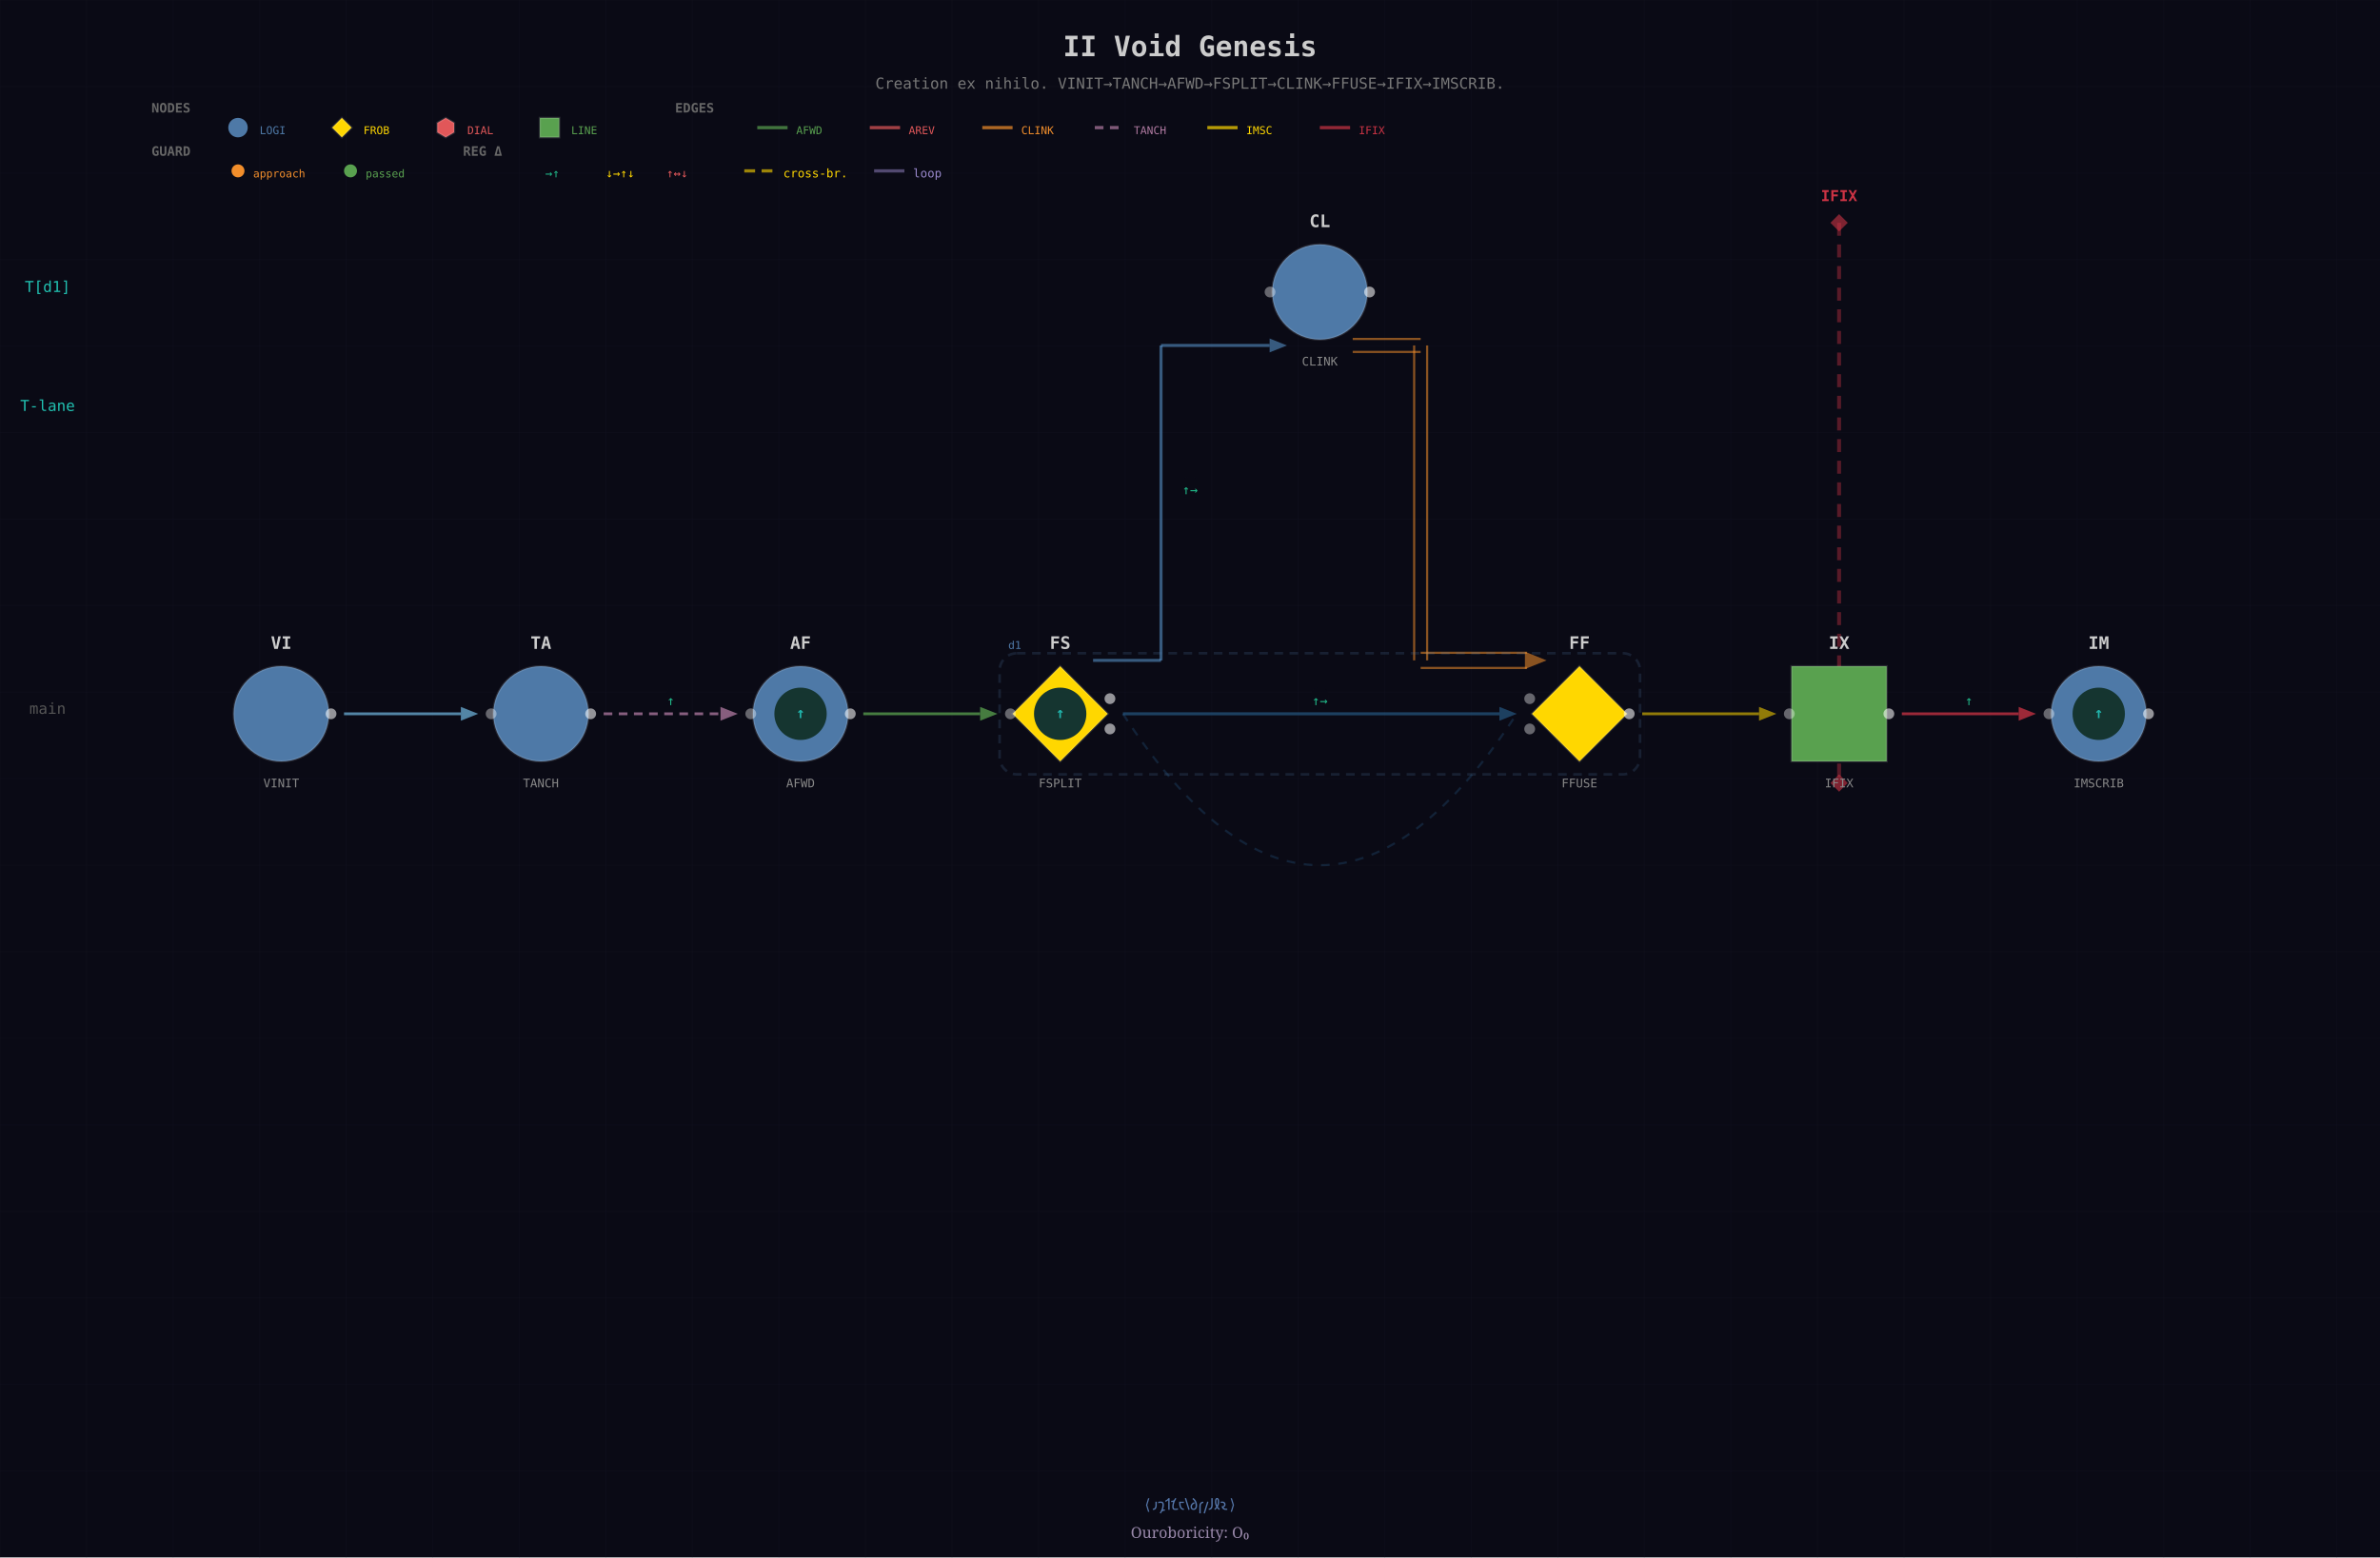
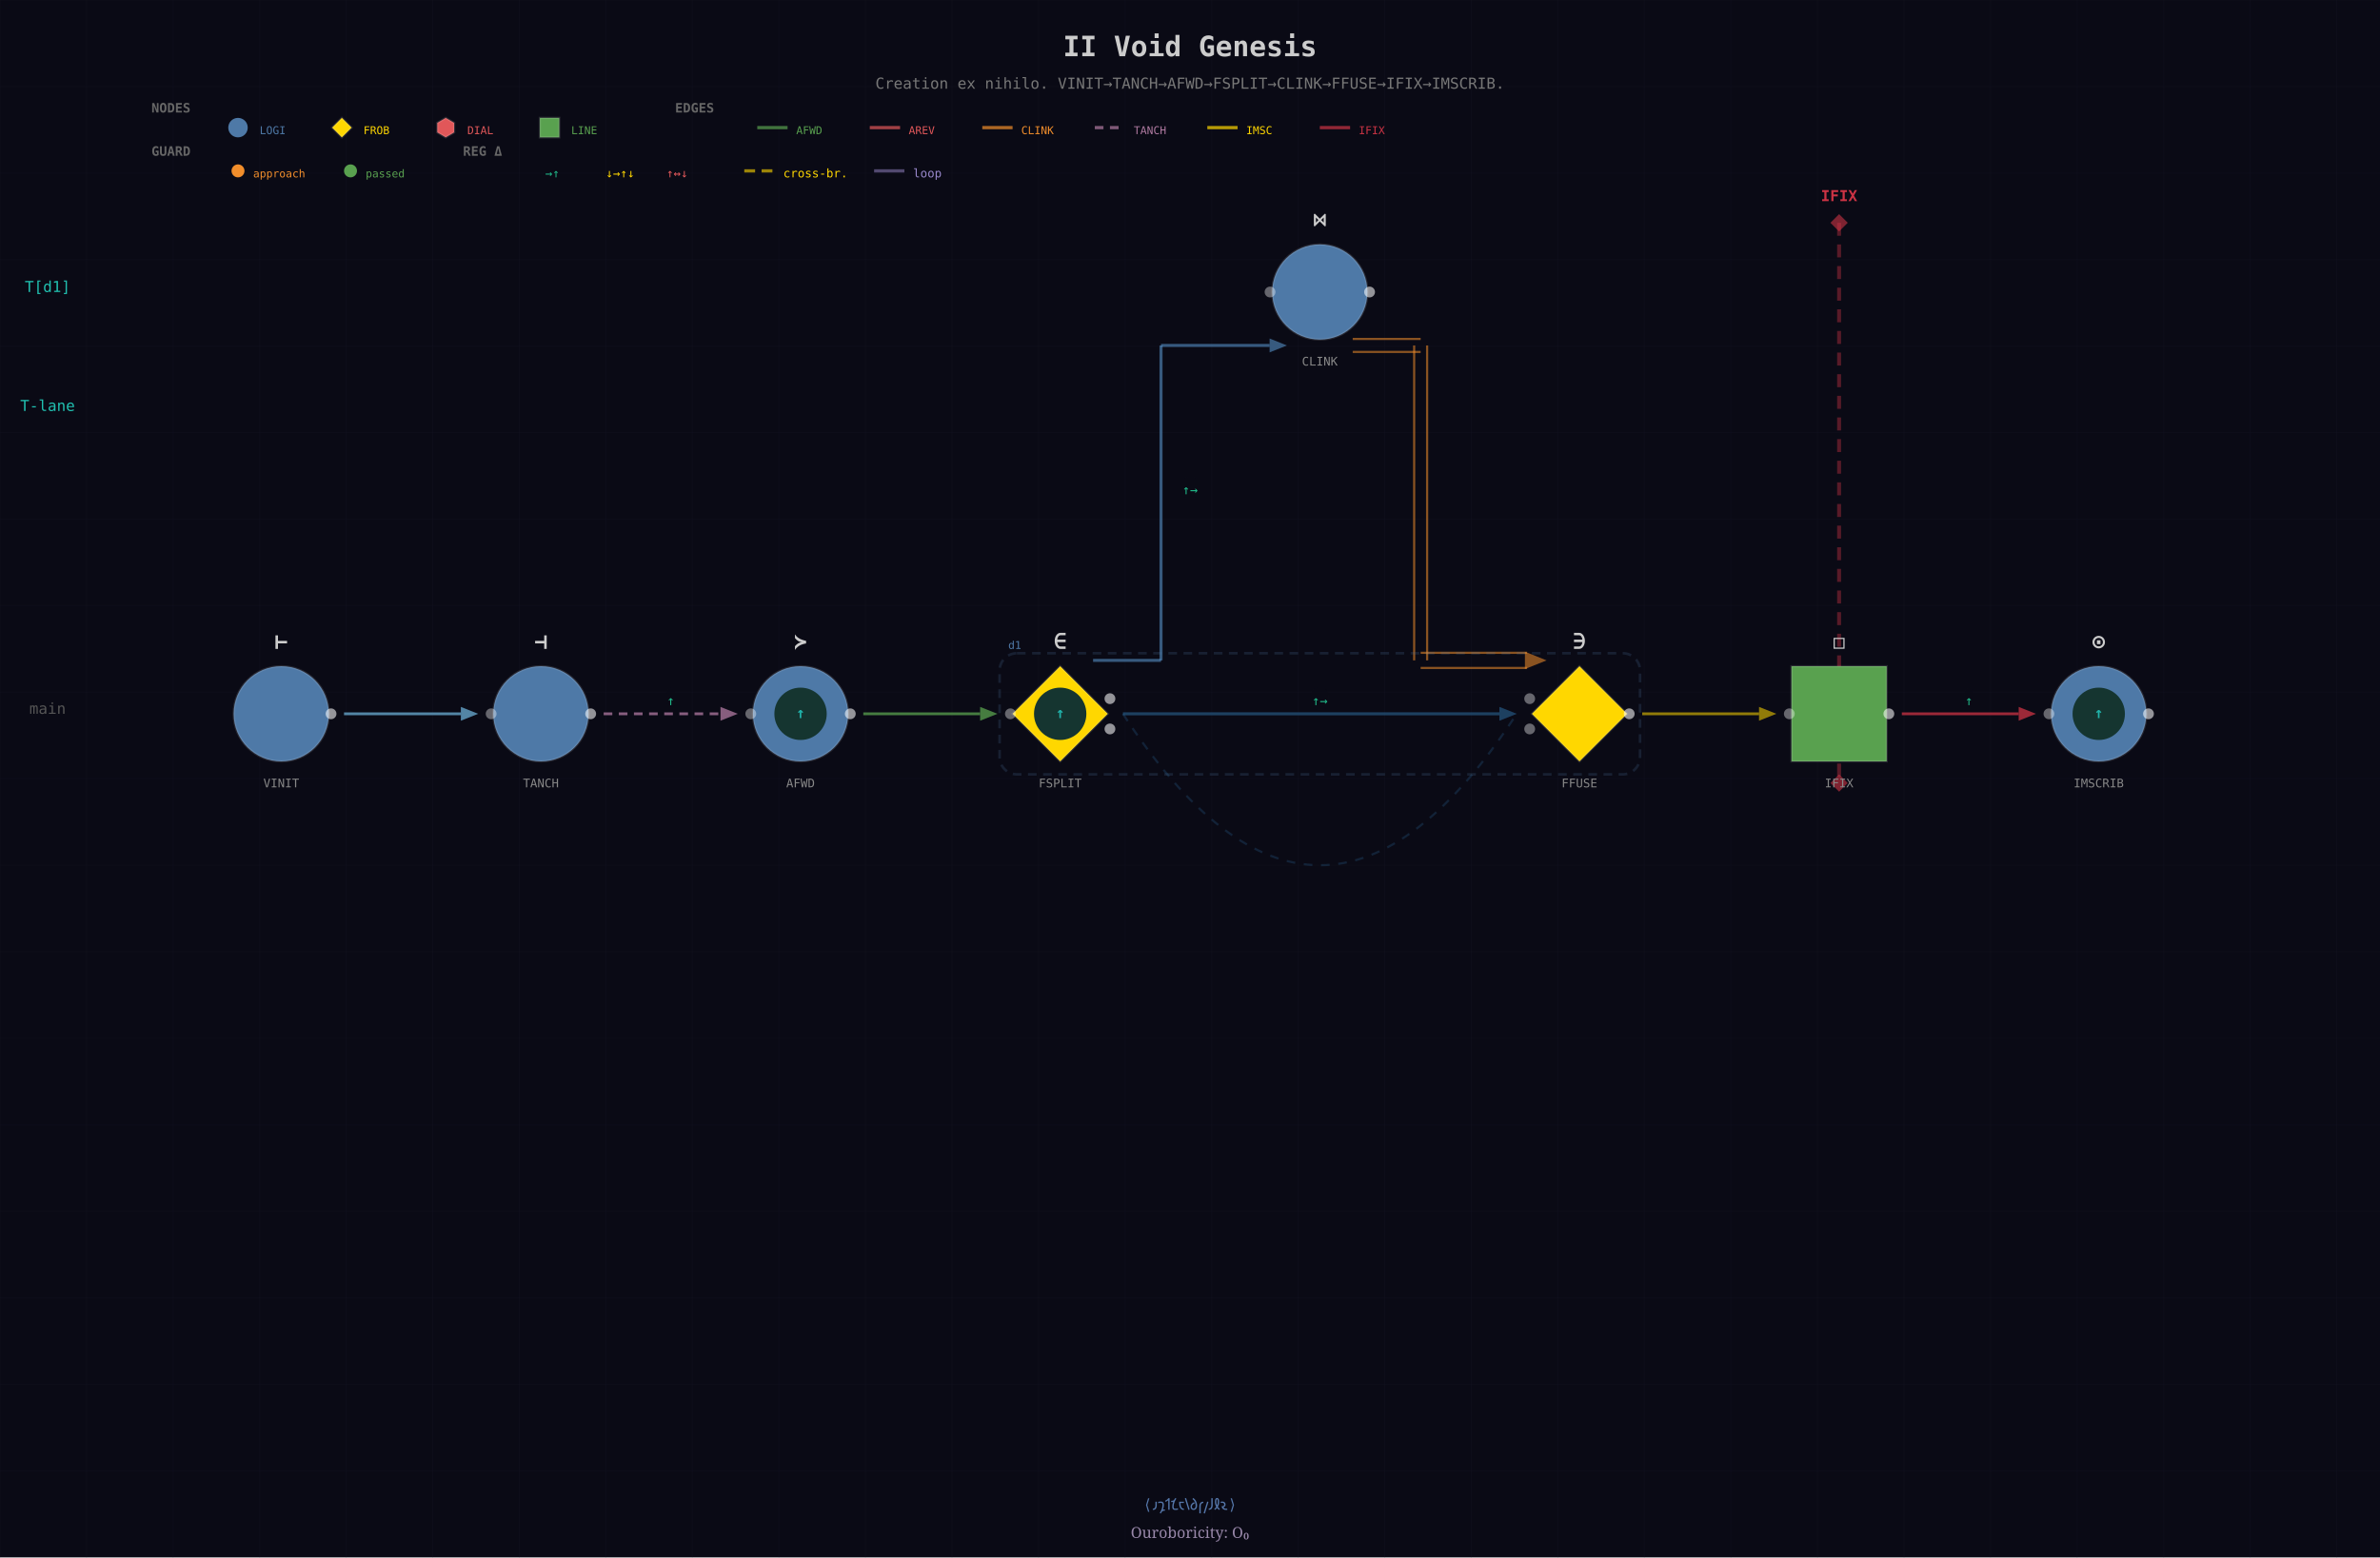
<svg xmlns="http://www.w3.org/2000/svg" viewBox="0 0 1100 720">
  <rect width="1100" height="720" fill="#0a0a15" />
  <line x1="0.0" y1="0.0" x2="0.0" y2="720.0" stroke="#151525" stroke-width="0.4" opacity="0.25" />
  <line x1="40.0" y1="0.0" x2="40.0" y2="720.0" stroke="#151525" stroke-width="0.4" opacity="0.25" />
  <line x1="80.0" y1="0.0" x2="80.0" y2="720.0" stroke="#151525" stroke-width="0.4" opacity="0.25" />
  <line x1="120.0" y1="0.0" x2="120.0" y2="720.0" stroke="#151525" stroke-width="0.4" opacity="0.25" />
  <line x1="160.0" y1="0.0" x2="160.0" y2="720.0" stroke="#151525" stroke-width="0.4" opacity="0.25" />
  <line x1="200.0" y1="0.0" x2="200.0" y2="720.0" stroke="#151525" stroke-width="0.4" opacity="0.25" />
  <line x1="240.0" y1="0.0" x2="240.0" y2="720.0" stroke="#151525" stroke-width="0.4" opacity="0.25" />
  <line x1="280.0" y1="0.0" x2="280.0" y2="720.0" stroke="#151525" stroke-width="0.4" opacity="0.25" />
  <line x1="320.0" y1="0.0" x2="320.0" y2="720.0" stroke="#151525" stroke-width="0.4" opacity="0.25" />
  <line x1="360.0" y1="0.0" x2="360.0" y2="720.0" stroke="#151525" stroke-width="0.4" opacity="0.25" />
  <line x1="400.0" y1="0.0" x2="400.0" y2="720.0" stroke="#151525" stroke-width="0.4" opacity="0.25" />
  <line x1="440.0" y1="0.0" x2="440.0" y2="720.0" stroke="#151525" stroke-width="0.4" opacity="0.25" />
  <line x1="480.0" y1="0.0" x2="480.0" y2="720.0" stroke="#151525" stroke-width="0.4" opacity="0.25" />
  <line x1="520.0" y1="0.0" x2="520.0" y2="720.0" stroke="#151525" stroke-width="0.4" opacity="0.25" />
  <line x1="560.0" y1="0.0" x2="560.0" y2="720.0" stroke="#151525" stroke-width="0.4" opacity="0.25" />
  <line x1="600.0" y1="0.0" x2="600.0" y2="720.0" stroke="#151525" stroke-width="0.4" opacity="0.25" />
  <line x1="640.0" y1="0.0" x2="640.0" y2="720.0" stroke="#151525" stroke-width="0.4" opacity="0.25" />
  <line x1="680.0" y1="0.0" x2="680.0" y2="720.0" stroke="#151525" stroke-width="0.4" opacity="0.25" />
  <line x1="720.0" y1="0.0" x2="720.0" y2="720.0" stroke="#151525" stroke-width="0.4" opacity="0.25" />
  <line x1="760.0" y1="0.0" x2="760.0" y2="720.0" stroke="#151525" stroke-width="0.4" opacity="0.25" />
  <line x1="800.0" y1="0.0" x2="800.0" y2="720.0" stroke="#151525" stroke-width="0.4" opacity="0.25" />
  <line x1="840.0" y1="0.0" x2="840.0" y2="720.0" stroke="#151525" stroke-width="0.4" opacity="0.25" />
  <line x1="880.0" y1="0.0" x2="880.0" y2="720.0" stroke="#151525" stroke-width="0.4" opacity="0.25" />
  <line x1="920.0" y1="0.0" x2="920.0" y2="720.0" stroke="#151525" stroke-width="0.4" opacity="0.25" />
  <line x1="960.0" y1="0.0" x2="960.0" y2="720.0" stroke="#151525" stroke-width="0.4" opacity="0.25" />
  <line x1="1000.0" y1="0.0" x2="1000.0" y2="720.0" stroke="#151525" stroke-width="0.4" opacity="0.25" />
  <line x1="1040.0" y1="0.0" x2="1040.0" y2="720.0" stroke="#151525" stroke-width="0.4" opacity="0.25" />
  <line x1="1080.0" y1="0.0" x2="1080.0" y2="720.0" stroke="#151525" stroke-width="0.4" opacity="0.25" />
  <line x1="0.0" y1="0.0" x2="1100.0" y2="0.0" stroke="#151525" stroke-width="0.4" opacity="0.25" />
  <line x1="0.0" y1="40.0" x2="1100.0" y2="40.0" stroke="#151525" stroke-width="0.4" opacity="0.25" />
  <line x1="0.0" y1="80.0" x2="1100.0" y2="80.0" stroke="#151525" stroke-width="0.4" opacity="0.25" />
  <line x1="0.0" y1="120.0" x2="1100.0" y2="120.0" stroke="#151525" stroke-width="0.4" opacity="0.25" />
  <line x1="0.0" y1="160.0" x2="1100.0" y2="160.0" stroke="#151525" stroke-width="0.4" opacity="0.25" />
  <line x1="0.0" y1="200.0" x2="1100.0" y2="200.0" stroke="#151525" stroke-width="0.4" opacity="0.25" />
  <line x1="0.0" y1="240.0" x2="1100.0" y2="240.0" stroke="#151525" stroke-width="0.4" opacity="0.25" />
  <line x1="0.0" y1="280.0" x2="1100.0" y2="280.0" stroke="#151525" stroke-width="0.4" opacity="0.25" />
  <line x1="0.0" y1="320.0" x2="1100.0" y2="320.0" stroke="#151525" stroke-width="0.4" opacity="0.25" />
  <line x1="0.0" y1="360.0" x2="1100.0" y2="360.0" stroke="#151525" stroke-width="0.4" opacity="0.25" />
  <line x1="0.0" y1="400.0" x2="1100.0" y2="400.0" stroke="#151525" stroke-width="0.4" opacity="0.25" />
  <line x1="0.0" y1="440.0" x2="1100.0" y2="440.0" stroke="#151525" stroke-width="0.4" opacity="0.25" />
  <line x1="0.0" y1="480.0" x2="1100.0" y2="480.0" stroke="#151525" stroke-width="0.4" opacity="0.25" />
  <line x1="0.0" y1="520.0" x2="1100.0" y2="520.0" stroke="#151525" stroke-width="0.4" opacity="0.25" />
  <line x1="0.0" y1="560.0" x2="1100.0" y2="560.0" stroke="#151525" stroke-width="0.4" opacity="0.25" />
  <line x1="0.0" y1="600.0" x2="1100.0" y2="600.0" stroke="#151525" stroke-width="0.4" opacity="0.25" />
  <line x1="0.0" y1="640.0" x2="1100.0" y2="640.0" stroke="#151525" stroke-width="0.4" opacity="0.25" />
  <line x1="0.0" y1="680.0" x2="1100.0" y2="680.0" stroke="#151525" stroke-width="0.4" opacity="0.25" />
  <text x="550.0" y="26.0" fill="#cccccc" font-size="13" text-anchor="middle" font-family="monospace" font-weight="bold">II Void Genesis</text>
  <text x="550.0" y="41.0" fill="#777" font-size="7" text-anchor="middle" font-family="monospace">Creation ex nihilo. VINIT→TANCH→AFWD→FSPLIT→CLINK→FFUSE→IFIX→IMSCRIB.</text>
  <text x="22.0" y="190.0" fill="#20c0b0" font-size="7" text-anchor="middle" font-family="monospace">T-lane</text>
  <text x="22.0" y="135.0" fill="#20c0b0" font-size="7" text-anchor="middle" font-family="monospace">T[d1]</text>
  <text x="22.0" y="330.0" fill="#555" font-size="7" text-anchor="middle" font-family="monospace">main</text>
  <line x1="850.0" y1="103.0" x2="850.0" y2="362.0" stroke="#cc3344" stroke-width="1.8" opacity="0.4" stroke-dasharray="6,4" />
  <text x="850.0" y="93.0" fill="#cc3344" font-size="7" text-anchor="middle" font-family="monospace" font-weight="bold">IFIX</text>
  <polygon points="850.0,99.0 854.0,103 850.0,107.0 846.0,103" fill="#cc3344" opacity="0.6" />
  <polygon points="850.0,358.0 854.0,362 850.0,366.0 846.0,362" fill="#cc3344" opacity="0.6" />
  <line x1="505.2" y1="305.3" x2="536.6" y2="305.3" stroke="#5b9bd5" stroke-width="1.4" opacity="0.55" />
  <line x1="536.6" y1="305.3" x2="536.6" y2="159.7" stroke="#5b9bd5" stroke-width="1.4" opacity="0.55" />
  <line x1="536.6" y1="159.7" x2="586.8" y2="159.7" stroke="#5b9bd5" stroke-width="1.4" opacity="0.55" />
  <polygon points="594.8,159.7 586.8,162.9 586.8,156.5" fill="#5b9bd5" opacity="0.55" />
  <rect x="546.0" y="220.5" width="8.0" height="10" fill="#0a0a15" opacity="0.7" rx="3" />
  <text x="550.0" y="228.5" fill="#20b888" font-size="6" text-anchor="middle" font-family="monospace">↑→</text>
  <line x1="625.2" y1="156.7" x2="656.6" y2="156.7" stroke="#f28e2b" stroke-width="1.0" opacity="0.55" />
  <line x1="625.2" y1="162.7" x2="656.6" y2="162.7" stroke="#f28e2b" stroke-width="1.0" opacity="0.55" />
  <line x1="659.6" y1="159.7" x2="659.6" y2="305.3" stroke="#f28e2b" stroke-width="1.0" opacity="0.55" />
  <line x1="653.6" y1="159.7" x2="653.6" y2="305.3" stroke="#f28e2b" stroke-width="1.0" opacity="0.55" />
  <line x1="656.6" y1="301.8" x2="705.8" y2="301.8" stroke="#f28e2b" stroke-width="1.0" opacity="0.55" />
  <line x1="656.6" y1="308.8" x2="705.8" y2="308.8" stroke="#f28e2b" stroke-width="1.0" opacity="0.55" />
  <polygon points="714.8,305.3 704.8,309.3 704.8,301.3" fill="#f28e2b" opacity="0.55" />
  <line x1="519.0" y1="330.0" x2="693.0" y2="330.0" stroke="#2b6b9f" stroke-width="1.4" opacity="0.55" />
  <polygon points="701.0,330.0 693.0,333.2 693.0,326.8" fill="#2b6b9f" opacity="0.55" />
  <rect x="606.0" y="318.0" width="8.0" height="10" fill="#0a0a15" opacity="0.7" rx="3" />
  <text x="610.0" y="326.0" fill="#20b888" font-size="6" text-anchor="middle" font-family="monospace">↑→</text>
  <line x1="159.0" y1="330.0" x2="213.0" y2="330.0" stroke="#6baed6" stroke-width="1.3" opacity="0.75" />
  <polygon points="221.0,330.0 213.0,333.2 213.0,326.8" fill="#6baed6" opacity="0.75" />
  <line x1="279.0" y1="330.0" x2="333.0" y2="330.0" stroke="#b07aa1" stroke-width="1.3" opacity="0.75" stroke-dasharray="4,3" />
  <polygon points="341.0,330.0 333.0,333.2 333.0,326.8" fill="#b07aa1" opacity="0.75" />
  <rect x="308.0" y="318.0" width="4.0" height="10" fill="#0a0a15" opacity="0.7" rx="3" />
  <text x="310.0" y="326.0" fill="#20b888" font-size="6" text-anchor="middle" font-family="monospace">↑</text>
  <line x1="399.0" y1="330.0" x2="453.0" y2="330.0" stroke="#59a14f" stroke-width="1.3" opacity="0.75" />
  <polygon points="461.0,330.0 453.0,333.2 453.0,326.8" fill="#59a14f" opacity="0.75" />
  <line x1="879.0" y1="330.0" x2="933.0" y2="330.0" stroke="#cc3344" stroke-width="1.3" opacity="0.75" />
  <polygon points="941.0,330.0 933.0,333.2 933.0,326.8" fill="#cc3344" opacity="0.75" />
  <rect x="908.0" y="318.0" width="4.0" height="10" fill="#0a0a15" opacity="0.7" rx="3" />
  <text x="910.0" y="326.0" fill="#20b888" font-size="6" text-anchor="middle" font-family="monospace">↑</text>
  <line x1="759.0" y1="330.0" x2="813.0" y2="330.0" stroke="#ffd700" stroke-width="1.3" opacity="0.55" />
  <polygon points="821.0,330.0 813.0,333.2 813.0,326.8" fill="#ffd700" opacity="0.55" />
  <path d="M519.0,330.0 Q610.0,470.0 701.0,330.0" fill="none" stroke="#2b6b9f" stroke-dasharray="4,4" stroke-width="1" opacity="0.25" />
  <circle cx="130.0" cy="330.0" r="22.0" fill="#4e79a7" stroke="#ffffff20" stroke-width="1.0" />
-   <text x="130.0" y="300.0" fill="#cccccc" font-size="8" text-anchor="middle" font-family="monospace" font-weight="bold">VI</text>
+   <text x="130.0" y="300.0" fill="#cccccc" font-size="10" text-anchor="middle" font-family="monospace" font-weight="bold">⊢</text>
  <text x="130.0" y="364.0" fill="#888" font-size="5.5" text-anchor="middle" font-family="monospace">VINIT</text>
  <circle cx="153.0" cy="330.0" r="2.5" fill="#ffffff90" stroke-width="0" />
  <circle cx="250.0" cy="330.0" r="22.0" fill="#4e79a7" stroke="#ffffff20" stroke-width="1.0" />
-   <text x="250.0" y="300.0" fill="#cccccc" font-size="8" text-anchor="middle" font-family="monospace" font-weight="bold">TA</text>
+   <text x="250.0" y="300.0" fill="#cccccc" font-size="10" text-anchor="middle" font-family="monospace" font-weight="bold">⊣</text>
  <text x="250.0" y="364.0" fill="#888" font-size="5.5" text-anchor="middle" font-family="monospace">TANCH</text>
  <circle cx="227.0" cy="330.0" r="2.5" fill="#ffffff60" stroke-width="0" />
  <circle cx="273.0" cy="330.0" r="2.5" fill="#ffffff90" stroke-width="0" />
  <circle cx="370.0" cy="330.0" r="22.0" fill="#4e79a7" stroke="#ffffff20" stroke-width="1.0" />
  <circle cx="370.0" cy="330.0" r="12.1" fill="#153530" stroke-width="0" />
  <text x="370.0" y="332.0" fill="#20b2aa" font-size="7" text-anchor="middle" font-family="monospace" font-weight="bold">↑</text>
-   <text x="370.0" y="300.0" fill="#cccccc" font-size="8" text-anchor="middle" font-family="monospace" font-weight="bold">AF</text>
+   <text x="370.0" y="300.0" fill="#cccccc" font-size="10" text-anchor="middle" font-family="monospace" font-weight="bold">≻</text>
  <text x="370.0" y="364.0" fill="#888" font-size="5.5" text-anchor="middle" font-family="monospace">AFWD</text>
  <circle cx="347.0" cy="330.0" r="2.5" fill="#ffffff60" stroke-width="0" />
  <circle cx="393.0" cy="330.0" r="2.5" fill="#ffffff90" stroke-width="0" />
  <polygon points="490.0,308.0 512.0,330 490.0,352.0 468.0,330" fill="#ffd700" stroke="#ffffff20" stroke-width="1.0" />
  <circle cx="490.0" cy="330.0" r="12.1" fill="#153530" stroke-width="0" />
  <text x="490.0" y="332.0" fill="#20b2aa" font-size="7" text-anchor="middle" font-family="monospace" font-weight="bold">↑</text>
-   <text x="490.0" y="300.0" fill="#cccccc" font-size="8" text-anchor="middle" font-family="monospace" font-weight="bold">FS</text>
+   <text x="490.0" y="300.0" fill="#cccccc" font-size="10" text-anchor="middle" font-family="monospace" font-weight="bold">∈</text>
  <text x="490.0" y="364.0" fill="#888" font-size="5.5" text-anchor="middle" font-family="monospace">FSPLIT</text>
  <circle cx="467.0" cy="330.0" r="2.5" fill="#ffffff60" stroke-width="0" />
  <circle cx="513.0" cy="323.0" r="2.5" fill="#ffffff90" stroke-width="0" />
  <circle cx="513.0" cy="337.0" r="2.5" fill="#ffffff90" stroke-width="0" />
  <circle cx="610.0" cy="135.0" r="22.0" fill="#4e79a7" stroke="#ffffff20" stroke-width="1.0" />
-   <text x="610.0" y="105.0" fill="#cccccc" font-size="8" text-anchor="middle" font-family="monospace" font-weight="bold">CL</text>
+   <text x="610.0" y="105.0" fill="#cccccc" font-size="10" text-anchor="middle" font-family="monospace" font-weight="bold">⋈</text>
  <text x="610.0" y="169.0" fill="#888" font-size="5.5" text-anchor="middle" font-family="monospace">CLINK</text>
  <circle cx="587.0" cy="135.0" r="2.5" fill="#ffffff60" stroke-width="0" />
  <circle cx="633.0" cy="135.0" r="2.5" fill="#ffffff90" stroke-width="0" />
  <polygon points="730.0,308.0 752.0,330 730.0,352.0 708.0,330" fill="#ffd700" stroke="#ffffff20" stroke-width="1.0" />
-   <text x="730.0" y="300.0" fill="#cccccc" font-size="8" text-anchor="middle" font-family="monospace" font-weight="bold">FF</text>
+   <text x="730.0" y="300.0" fill="#cccccc" font-size="10" text-anchor="middle" font-family="monospace" font-weight="bold">∋</text>
  <text x="730.0" y="364.0" fill="#888" font-size="5.5" text-anchor="middle" font-family="monospace">FFUSE</text>
  <circle cx="707.0" cy="323.0" r="2.5" fill="#ffffff60" stroke-width="0" />
  <circle cx="707.0" cy="337.0" r="2.5" fill="#ffffff60" stroke-width="0" />
  <circle cx="753.0" cy="330.0" r="2.5" fill="#ffffff90" stroke-width="0" />
  <rect x="828.0" y="308.0" width="44.0" height="44.0" fill="#59a14f" stroke="#ffffff20" stroke-width="1.0" />
-   <text x="850.0" y="300.0" fill="#cccccc" font-size="8" text-anchor="middle" font-family="monospace" font-weight="bold">IX</text>
+   <text x="850.0" y="300.0" fill="#cccccc" font-size="10" text-anchor="middle" font-family="monospace" font-weight="bold">◻</text>
  <text x="850.0" y="364.0" fill="#888" font-size="5.5" text-anchor="middle" font-family="monospace">IFIX</text>
  <circle cx="827.0" cy="330.0" r="2.5" fill="#ffffff60" stroke-width="0" />
  <circle cx="873.0" cy="330.0" r="2.5" fill="#ffffff90" stroke-width="0" />
  <circle cx="970.0" cy="330.0" r="22.0" fill="#4e79a7" stroke="#ffffff20" stroke-width="1.0" />
  <circle cx="970.0" cy="330.0" r="12.1" fill="#153530" stroke-width="0" />
  <text x="970.0" y="332.0" fill="#20b2aa" font-size="7" text-anchor="middle" font-family="monospace" font-weight="bold">↑</text>
-   <text x="970.0" y="300.0" fill="#cccccc" font-size="8" text-anchor="middle" font-family="monospace" font-weight="bold">IM</text>
+   <text x="970.0" y="300.0" fill="#cccccc" font-size="10" text-anchor="middle" font-family="monospace" font-weight="bold">⊙</text>
  <text x="970.0" y="364.0" fill="#888" font-size="5.5" text-anchor="middle" font-family="monospace">IMSCRIB</text>
  <circle cx="947.0" cy="330.0" r="2.5" fill="#ffffff60" stroke-width="0" />
  <circle cx="993.0" cy="330.0" r="2.5" fill="#ffffff90" stroke-width="0" />
  <text x="550.0" y="698.0" fill="#5577aa" font-size="7" text-anchor="middle" font-family="monospace">⟨𐑨𐑡𐑑𐑗𐑱𐑘𐑔𐑝𐑢𐑓𐑙𐑷⟩</text>
  <text x="550.0" y="711.0" fill="#9988aa" font-size="7" text-anchor="middle" font-family="serif">Ouroboricity: O₀</text>
  <text x="70.0" y="52.0" fill="#666" font-size="6" text-anchor="start" font-family="monospace" font-weight="bold">NODES</text>
  <circle cx="110.0" cy="59.0" r="4.5" fill="#4e79a7" stroke-width="0" />
  <text x="120.0" y="62.0" fill="#4e79a7" font-size="5" text-anchor="start" font-family="monospace">LOGI</text>
  <polygon points="158,54.5 162.5,59 158,63.5 153.5,59" fill="#ffd700" stroke="#ffffff20" stroke-width="1.0" />
  <text x="168.0" y="62.0" fill="#ffd700" font-size="5" text-anchor="start" font-family="monospace">FROB</text>
  <polygon points="209.9,61.2 206.0,63.5 202.1,61.2 202.1,56.8 206.0,54.5 209.9,56.8" fill="#e15759" stroke="#ffffff20" stroke-width="1.0" />
  <text x="216.0" y="62.0" fill="#e15759" font-size="5" text-anchor="start" font-family="monospace">DIAL</text>
  <rect x="249.5" y="54.5" width="9.0" height="9.0" fill="#59a14f" stroke="#ffffff20" stroke-width="1.0" />
  <text x="264.0" y="62.0" fill="#59a14f" font-size="5" text-anchor="start" font-family="monospace">LINE</text>
  <text x="312.0" y="52.0" fill="#666" font-size="6" text-anchor="start" font-family="monospace" font-weight="bold">EDGES</text>
  <line x1="350.0" y1="59.0" x2="364.0" y2="59.0" stroke="#59a14f" stroke-width="1.5" opacity="0.7" />
  <text x="368.0" y="62.0" fill="#59a14f" font-size="5" text-anchor="start" font-family="monospace">AFWD</text>
  <line x1="402.0" y1="59.0" x2="416.0" y2="59.0" stroke="#e15759" stroke-width="1.5" opacity="0.7" />
  <text x="420.0" y="62.0" fill="#e15759" font-size="5" text-anchor="start" font-family="monospace">AREV</text>
  <line x1="454.0" y1="59.0" x2="468.0" y2="59.0" stroke="#f28e2b" stroke-width="1.5" opacity="0.7" />
  <text x="472.0" y="62.0" fill="#f28e2b" font-size="5" text-anchor="start" font-family="monospace">CLINK</text>
  <line x1="506.0" y1="59.0" x2="520.0" y2="59.0" stroke="#b07aa1" stroke-width="1.5" opacity="0.7" stroke-dasharray="4,3" />
  <text x="524.0" y="62.0" fill="#b07aa1" font-size="5" text-anchor="start" font-family="monospace">TANCH</text>
  <line x1="558.0" y1="59.0" x2="572.0" y2="59.0" stroke="#ffd700" stroke-width="1.5" opacity="0.7" />
  <text x="576.0" y="62.0" fill="#ffd700" font-size="5" text-anchor="start" font-family="monospace">IMSC</text>
  <line x1="610.0" y1="59.0" x2="624.0" y2="59.0" stroke="#cc3344" stroke-width="1.5" opacity="0.7" />
  <text x="628.0" y="62.0" fill="#cc3344" font-size="5" text-anchor="start" font-family="monospace">IFIX</text>
  <text x="70.0" y="72.0" fill="#666" font-size="6" text-anchor="start" font-family="monospace" font-weight="bold">GUARD</text>
  <circle cx="110.0" cy="79.0" r="3.0" fill="#f28e2b" stroke-width="0.8" />
  <text x="117.0" y="82.0" fill="#f28e2b" font-size="5" text-anchor="start" font-family="monospace">approach</text>
  <circle cx="162.0" cy="79.0" r="3.0" fill="#59a14f" stroke-width="0.9" />
  <text x="169.0" y="82.0" fill="#59a14f" font-size="5" text-anchor="start" font-family="monospace">passed</text>
  <text x="214.0" y="72.0" fill="#666" font-size="6" text-anchor="start" font-family="monospace" font-weight="bold">REG Δ</text>
  <text x="252.0" y="82.0" fill="#20b888" font-size="5.5" text-anchor="start" font-family="monospace">→↑</text>
  <text x="280.0" y="82.0" fill="#ffd700" font-size="5.5" text-anchor="start" font-family="monospace">↓→↑↓</text>
  <text x="308.0" y="82.0" fill="#e15759" font-size="5.5" text-anchor="start" font-family="monospace">↑↔↓</text>
  <line x1="344.0" y1="79.0" x2="358.0" y2="79.0" stroke="#ffd700" stroke-width="1.5" opacity="0.6" stroke-dasharray="5,3" />
  <text x="362.0" y="82.0" fill="#ffd700" font-size="5.5" text-anchor="start" font-family="monospace">cross-br.</text>
  <line x1="404.0" y1="79.0" x2="418.0" y2="79.0" stroke="#9988cc" stroke-width="1.5" opacity="0.5" />
  <text x="422.0" y="82.0" fill="#9988cc" font-size="5.5" text-anchor="start" font-family="monospace">loop</text>
  <rect x="462.0" y="302" width="296.0" height="56" fill="none" stroke="#4e79a7" stroke-width="1.2" opacity="0.2" rx="8" ry="8" stroke-dasharray="4,3" />
  <text x="466.0" y="300.0" fill="#4e79a7" font-size="5" text-anchor="start" font-family="monospace">d1</text>
</svg>
